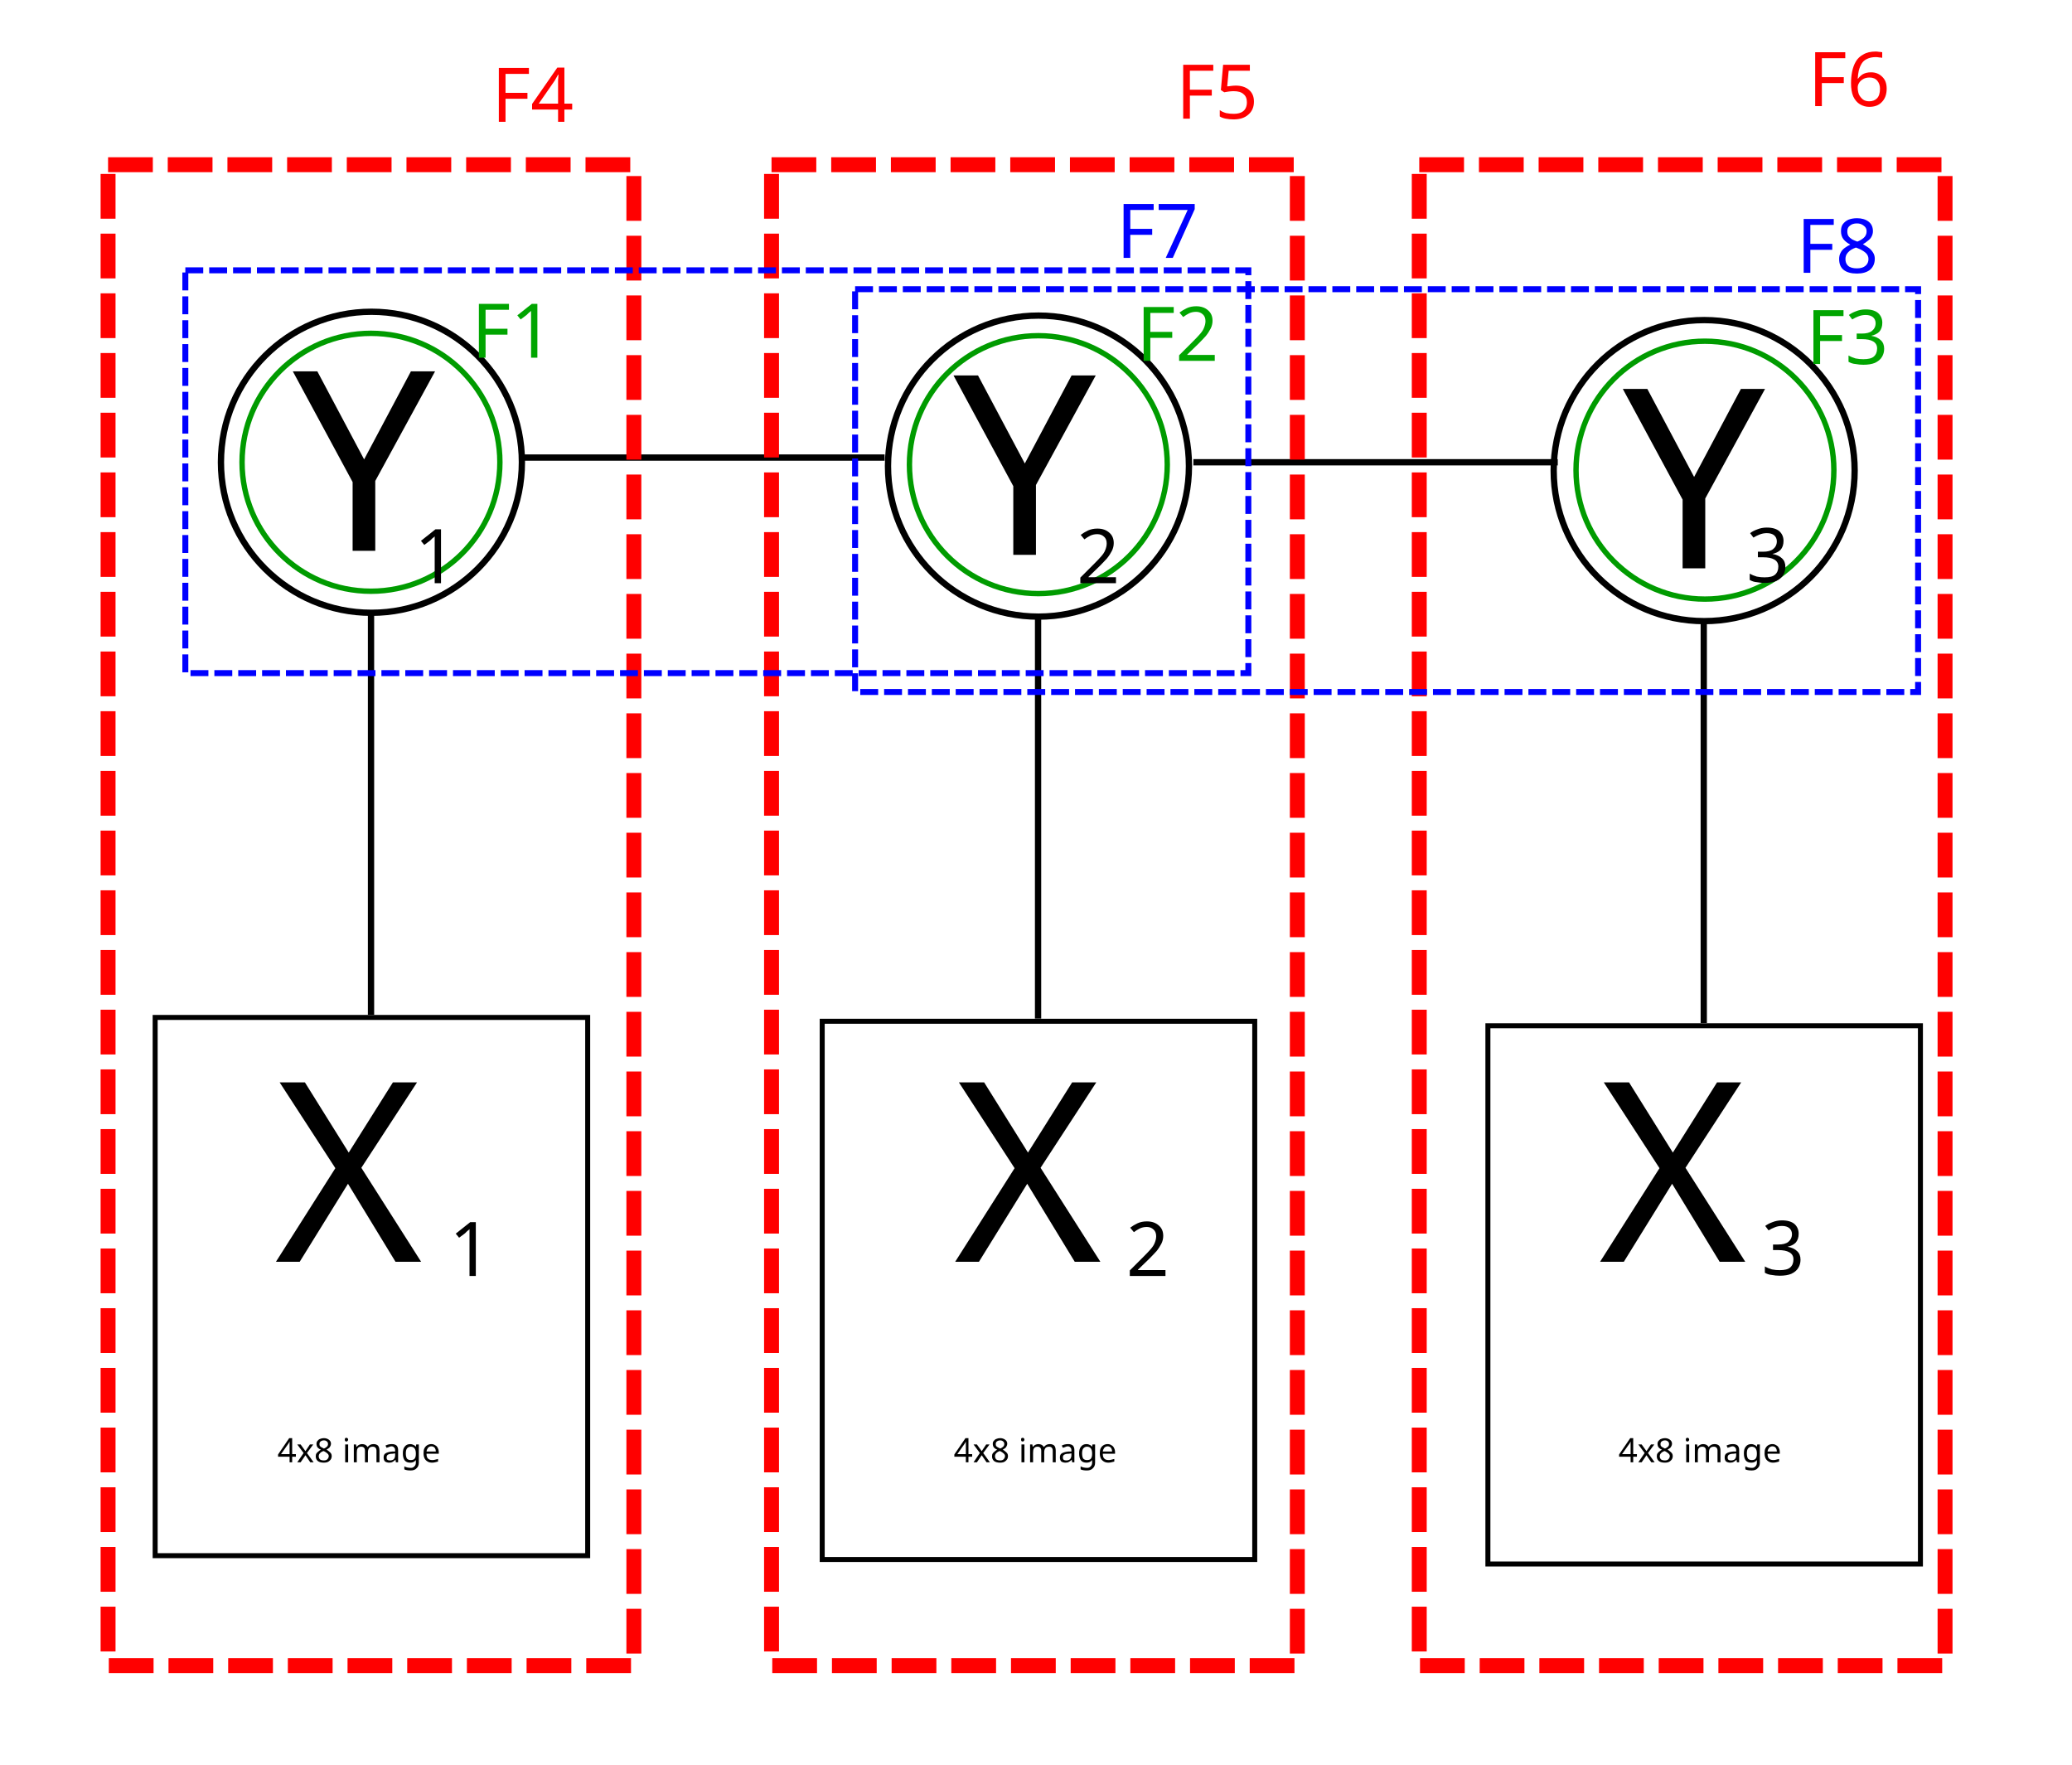
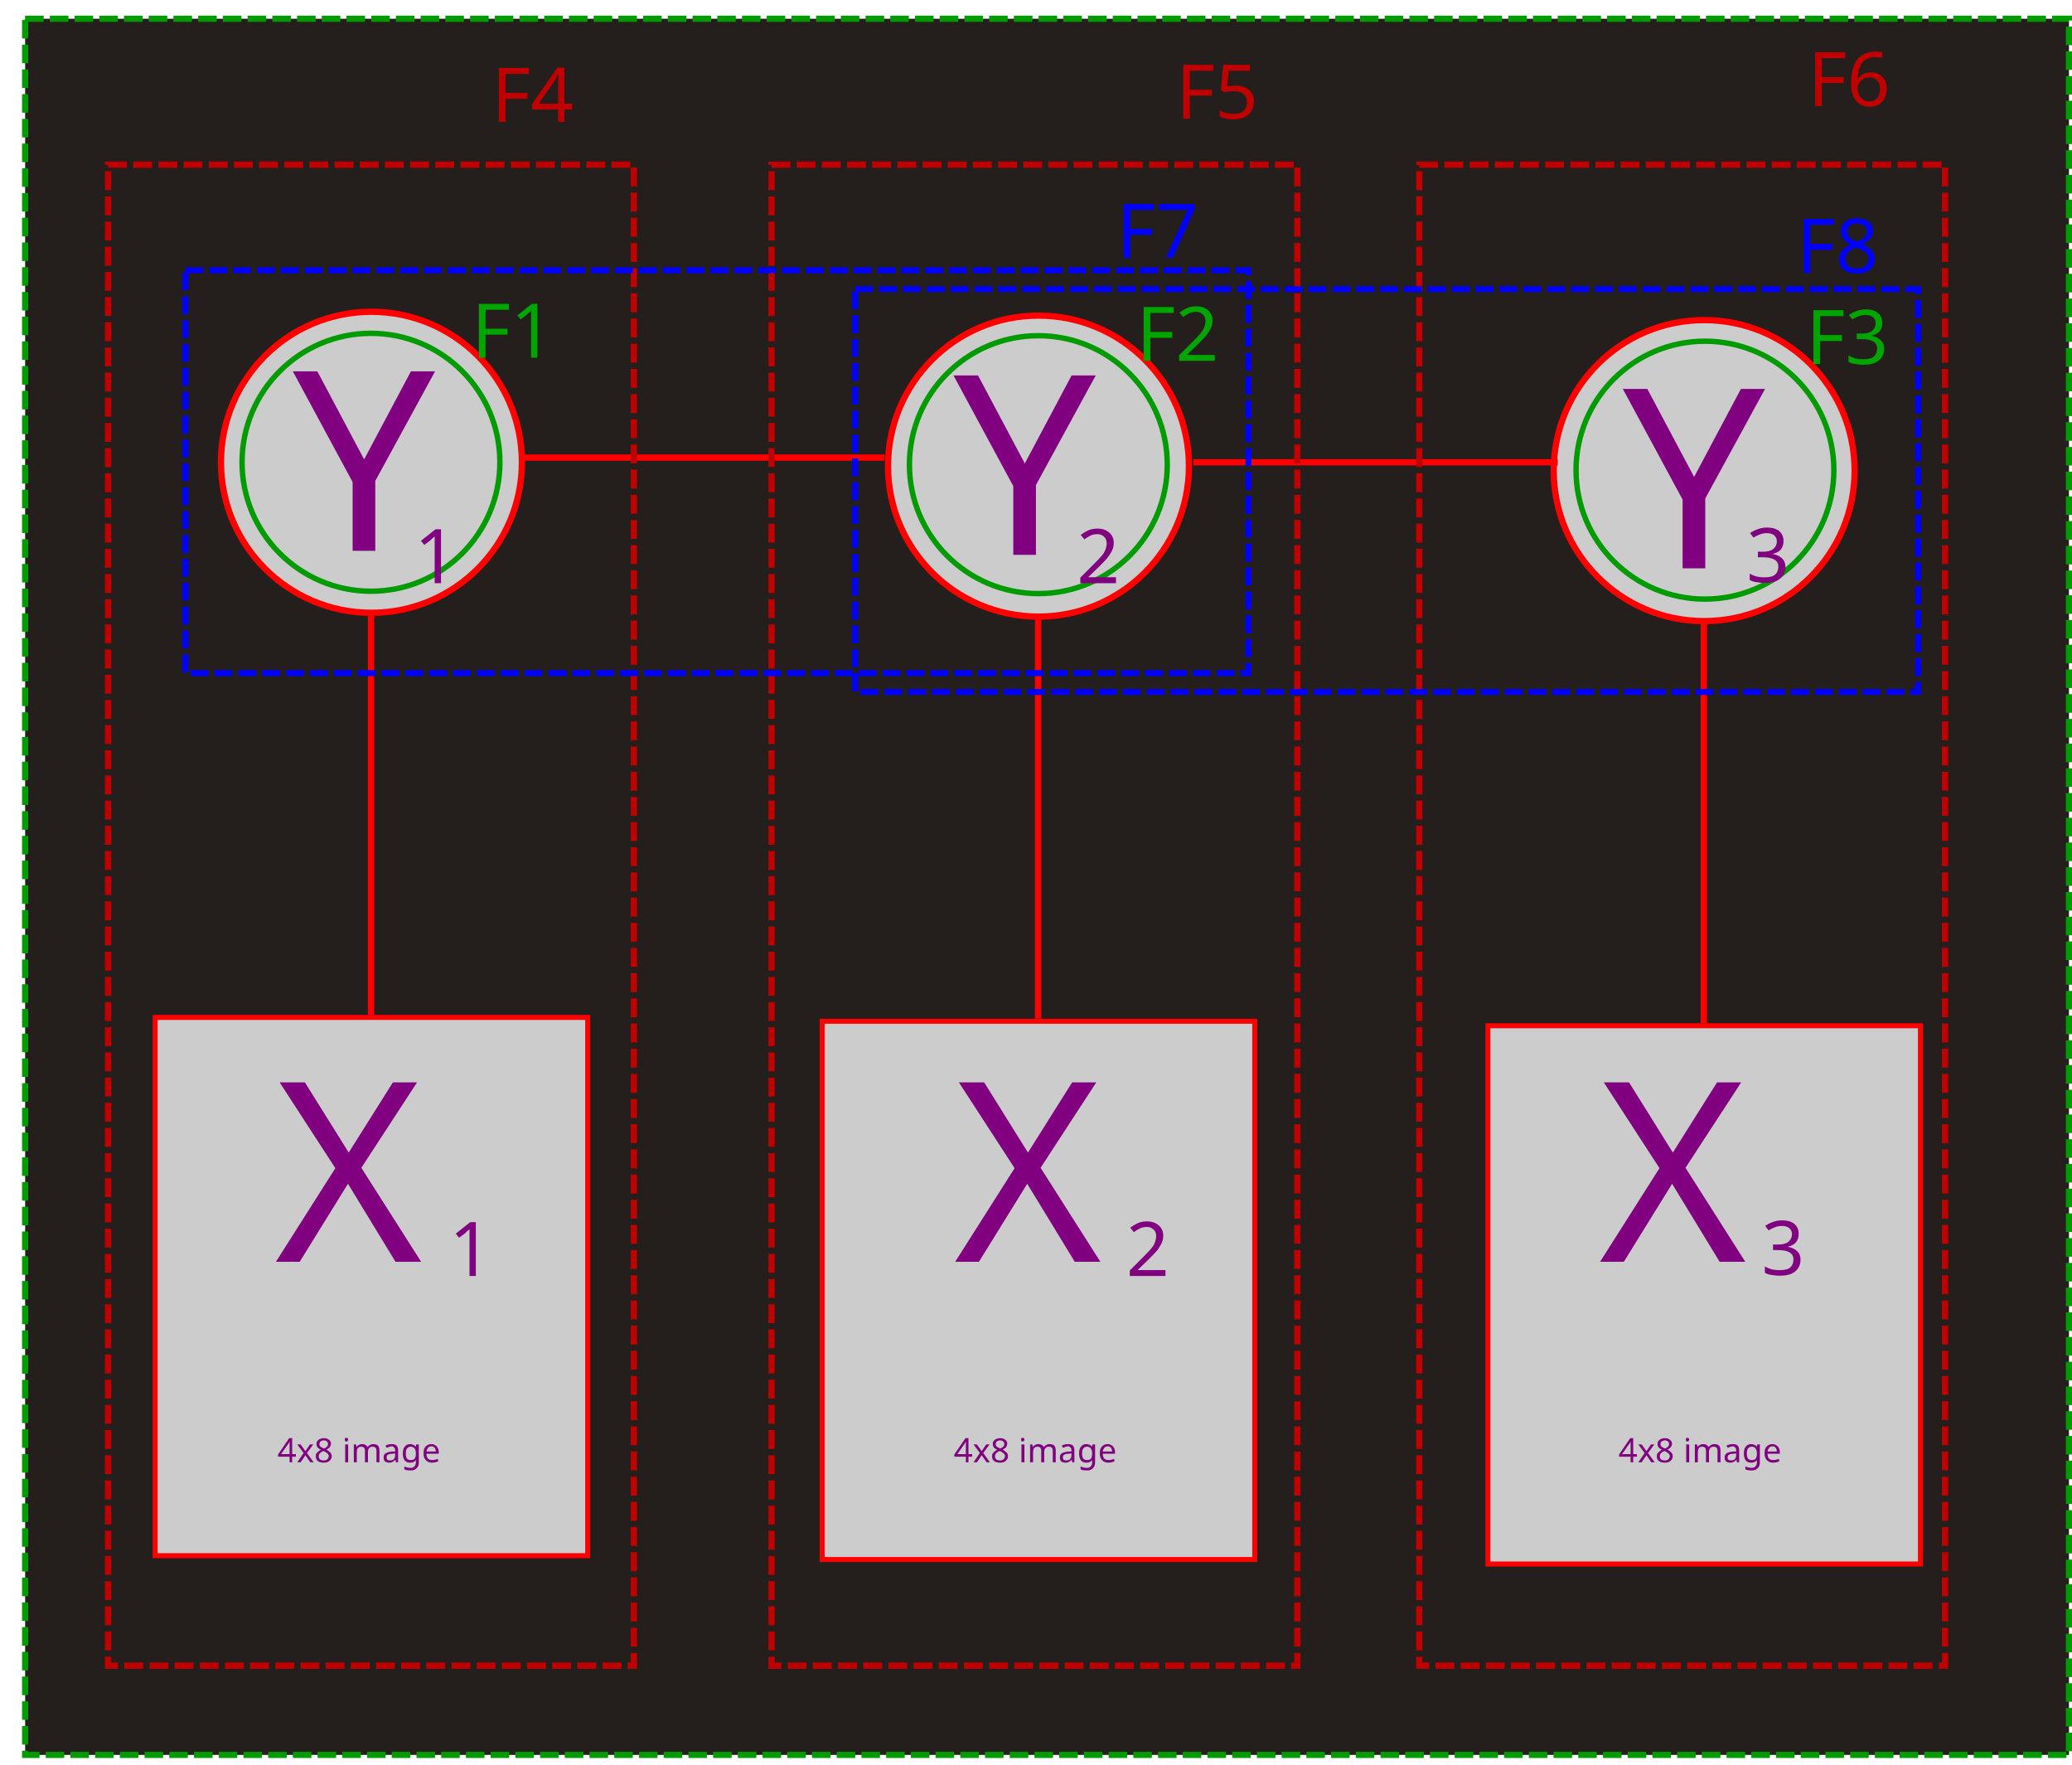
<svg xmlns="http://www.w3.org/2000/svg" width="87.176mm" height="74.211mm" viewBox="0 0 87.176 74.211" version="1.1" id="svg8">
  <defs id="defs2">
    <marker orient="auto" refY="0" refX="0" id="Arrow1Lend" style="overflow:visible">
      <path id="path845" d="M 0,0 5,-5 -12.5,0 5,5 Z" style="fill:#000000;fill-opacity:1;fill-rule:evenodd;stroke:#000000;stroke-width:1pt;stroke-opacity:1" transform="matrix(-0.8,0,0,-0.8,-10,0)" />
    </marker>
  </defs>
-   <g id="layer1" transform="translate(-14.42208,-27.39187)">
-     <circle style="fill:none;fill-opacity:1;fill-rule:nonzero;stroke:#000000;stroke-width:0.265;stroke-miterlimit:4;stroke-dasharray:none;stroke-opacity:1" id="path817" cx="30.049" cy="46.836" r="6.331" />
-     <rect style="fill:none;fill-opacity:1;fill-rule:nonzero;stroke:#000000;stroke-width:0.21;stroke-miterlimit:4;stroke-dasharray:none;stroke-opacity:1" id="rect834" width="18.198" height="22.639" x="20.95" y="70.187" />
-     <path style="fill:none;stroke:#000000;stroke-width:0.264;stroke-linecap:butt;stroke-linejoin:miter;stroke-miterlimit:4;stroke-dasharray:none;stroke-opacity:1" d="M 30.032,53.089 V 70.075" id="path840" />
-     <circle style="fill:none;fill-opacity:1;fill-rule:nonzero;stroke:#000000;stroke-width:0.265;stroke-miterlimit:4;stroke-dasharray:none;stroke-opacity:1" id="path817-2" cx="58.114" cy="46.997" r="6.331" />
-     <rect style="fill:none;fill-opacity:1;fill-rule:nonzero;stroke:#000000;stroke-width:0.21;stroke-miterlimit:4;stroke-dasharray:none;stroke-opacity:1" id="rect834-8" width="18.198" height="22.639" x="49.015" y="70.348" />
-     <path style="fill:none;stroke:#000000;stroke-width:0.264;stroke-linecap:butt;stroke-linejoin:miter;stroke-miterlimit:4;stroke-dasharray:none;stroke-opacity:1" d="M 58.097,53.25 V 70.236" id="path840-9" />
-     <circle style="fill:none;fill-opacity:1;fill-rule:nonzero;stroke:#000000;stroke-width:0.265;stroke-miterlimit:4;stroke-dasharray:none;stroke-opacity:1" id="path817-3" cx="86.122" cy="47.186" r="6.331" />
-     <rect style="fill:none;fill-opacity:1;fill-rule:nonzero;stroke:#000000;stroke-width:0.21;stroke-miterlimit:4;stroke-dasharray:none;stroke-opacity:1" id="rect834-6" width="18.198" height="22.639" x="77.023" y="70.537" />
-     <path style="fill:none;stroke:#000000;stroke-width:0.264;stroke-linecap:butt;stroke-linejoin:miter;stroke-miterlimit:4;stroke-dasharray:none;stroke-opacity:1" d="M 86.105,53.439 V 70.425" id="path840-8" />
-     <path style="fill:none;stroke:#000000;stroke-width:0.265px;stroke-linecap:butt;stroke-linejoin:miter;stroke-opacity:1" d="m 36.309,46.638 c 15.332,0 15.332,0 15.332,0" id="path1168" />
-     <path style="fill:none;stroke:#000000;stroke-width:0.265px;stroke-linecap:butt;stroke-linejoin:miter;stroke-opacity:1" d="m 64.631,46.836 c 15.332,0 15.332,0 15.332,0" id="path1168-0" />
+   <g id="layer5" style="display:inline">
+     <rect style="fill:#241f1c;fill-opacity:1;fill-rule:nonzero;stroke:#009b00;stroke-width:0.26;stroke-miterlimit:4;stroke-dasharray:0.78, 0.26;stroke-dashoffset:0;stroke-opacity:1" id="rect901" width="85.99" height="73.025" x="1.058" y="0.789" />
  </g>
-   <g id="layer4" transform="translate(-14.42208,-27.39187)" />
-   <g id="layer3" transform="translate(-14.42208,-27.39187)">
-     <rect style="fill:none;fill-opacity:1;fill-rule:nonzero;stroke:#ff0000;stroke-width:0.628;stroke-miterlimit:4;stroke-dasharray:1.883, 0.628;stroke-dashoffset:0;stroke-opacity:1" id="rect1477" width="22.122" height="63.132" x="18.969" y="34.32" />
-     <rect style="fill:none;fill-opacity:1;fill-rule:nonzero;stroke:#ff0000;stroke-width:0.628;stroke-miterlimit:4;stroke-dasharray:1.883, 0.628;stroke-dashoffset:0;stroke-opacity:1" id="rect1477-4" width="22.122" height="63.132" x="46.883" y="34.32" />
-     <rect style="fill:none;fill-opacity:1;fill-rule:nonzero;stroke:#ff0000;stroke-width:0.628;stroke-miterlimit:4;stroke-dasharray:1.883, 0.628;stroke-dashoffset:0;stroke-opacity:1" id="rect1477-4-0" width="22.122" height="63.132" x="74.135" y="34.32" />
+   <g id="layer1" transform="translate(-14.42208,-27.39187)" style="display:inline">
+     <circle style="fill:#cccccc;fill-opacity:1;fill-rule:nonzero;stroke:#ff0000;stroke-width:0.265;stroke-miterlimit:4;stroke-dasharray:none;stroke-opacity:1" id="path817" cx="30.049" cy="46.836" r="6.331" />
+     <rect style="fill:#cccccc;fill-opacity:1;fill-rule:nonzero;stroke:#ff0000;stroke-width:0.21;stroke-miterlimit:4;stroke-dasharray:none;stroke-opacity:1" id="rect834" width="18.198" height="22.639" x="20.95" y="70.187" />
+     <path style="fill:#cccccc;stroke:#ff0000;stroke-width:0.264;stroke-linecap:butt;stroke-linejoin:miter;stroke-miterlimit:4;stroke-dasharray:none;stroke-opacity:1" d="M 30.032,53.089 V 70.075" id="path840" />
+     <circle style="fill:#cccccc;fill-opacity:1;fill-rule:nonzero;stroke:#ff0000;stroke-width:0.265;stroke-miterlimit:4;stroke-dasharray:none;stroke-opacity:1" id="path817-2" cx="58.114" cy="46.997" r="6.331" />
+     <rect style="fill:#cccccc;fill-opacity:1;fill-rule:nonzero;stroke:#ff0000;stroke-width:0.21;stroke-miterlimit:4;stroke-dasharray:none;stroke-opacity:1" id="rect834-8" width="18.198" height="22.639" x="49.015" y="70.348" />
+     <path style="fill:#cccccc;stroke:#ff0000;stroke-width:0.264;stroke-linecap:butt;stroke-linejoin:miter;stroke-miterlimit:4;stroke-dasharray:none;stroke-opacity:1" d="M 58.097,53.25 V 70.236" id="path840-9" />
+     <circle style="fill:#cccccc;fill-opacity:1;fill-rule:nonzero;stroke:#ff0000;stroke-width:0.265;stroke-miterlimit:4;stroke-dasharray:none;stroke-opacity:1" id="path817-3" cx="86.122" cy="47.186" r="6.331" />
+     <rect style="fill:#cccccc;fill-opacity:1;fill-rule:nonzero;stroke:#ff0000;stroke-width:0.21;stroke-miterlimit:4;stroke-dasharray:none;stroke-opacity:1" id="rect834-6" width="18.198" height="22.639" x="77.023" y="70.537" />
+     <path style="fill:#cccccc;stroke:#ff0000;stroke-width:0.264;stroke-linecap:butt;stroke-linejoin:miter;stroke-miterlimit:4;stroke-dasharray:none;stroke-opacity:1" d="M 86.105,53.439 V 70.425" id="path840-8" />
+     <path style="fill:#cccccc;stroke:#ff0000;stroke-width:0.265px;stroke-linecap:butt;stroke-linejoin:miter;stroke-opacity:1" d="m 36.309,46.638 c 15.332,0 15.332,0 15.332,0" id="path1168" />
+     <path style="fill:#cccccc;stroke:#ff0000;stroke-width:0.265px;stroke-linecap:butt;stroke-linejoin:miter;stroke-opacity:1" d="m 64.631,46.836 c 15.332,0 15.332,0 15.332,0" id="path1168-0" />
+   </g>
+   <g id="layer4" transform="translate(-14.42208,-27.39187)" style="display:inline" />
+   <g id="layer3" transform="translate(-14.42208,-27.39187)" style="display:inline">
+     <rect style="fill:none;fill-opacity:1;fill-rule:nonzero;stroke:#c00000;stroke-width:0.265;stroke-miterlimit:4;stroke-dasharray:0.794, 0.265;stroke-dashoffset:0;stroke-opacity:1" id="rect1477" width="22.122" height="63.132" x="18.969" y="34.32" />
+     <rect style="fill:none;fill-opacity:1;fill-rule:nonzero;stroke:#c00000;stroke-width:0.265;stroke-miterlimit:4;stroke-dasharray:0.794, 0.265;stroke-dashoffset:0;stroke-opacity:1" id="rect1477-4" width="22.122" height="63.132" x="46.883" y="34.32" />
+     <rect style="fill:none;fill-opacity:1;fill-rule:nonzero;stroke:#c00000;stroke-width:0.265;stroke-miterlimit:4;stroke-dasharray:0.794, 0.265;stroke-dashoffset:0;stroke-opacity:1" id="rect1477-4-0" width="22.122" height="63.132" x="74.135" y="34.32" />
    <rect style="fill:none;fill-opacity:1;fill-rule:nonzero;stroke:#0000ff;stroke-width:0.251;stroke-miterlimit:4;stroke-dasharray:0.753, 0.251;stroke-dashoffset:0;stroke-opacity:1" id="rect1509" width="44.724" height="16.942" x="22.22" y="38.762" />
    <rect style="fill:none;fill-opacity:1;fill-rule:nonzero;stroke:#0000ff;stroke-width:0.251;stroke-miterlimit:4;stroke-dasharray:0.753, 0.251;stroke-dashoffset:0;stroke-opacity:1" id="rect1509-6" width="44.724" height="16.942" x="50.399" y="39.556" />
    <text xml:space="preserve" style="font-style:normal;font-variant:normal;font-weight:normal;font-stretch:normal;font-size:3.175px;line-height:1.25;font-family:sans-serif;-inkscape-font-specification:'sans-serif, Normal';font-variant-ligatures:normal;font-variant-caps:normal;font-variant-numeric:normal;font-feature-settings:normal;text-align:start;letter-spacing:0px;word-spacing:0px;writing-mode:lr-tb;text-anchor:start;fill:#0000ff;fill-opacity:1;stroke:none;stroke-width:0.265" x="61.383" y="38.237" id="text1528">
      <tspan id="tspan1526" x="61.383" y="38.237" style="font-style:normal;font-variant:normal;font-weight:normal;font-stretch:normal;font-size:3.175px;font-family:sans-serif;-inkscape-font-specification:'sans-serif, Normal';font-variant-ligatures:normal;font-variant-caps:normal;font-variant-numeric:normal;font-feature-settings:normal;text-align:start;writing-mode:lr-tb;text-anchor:start;fill:#0000ff;fill-opacity:1;stroke-width:0.265">F7</tspan>
    </text>
    <text xml:space="preserve" style="font-style:normal;font-variant:normal;font-weight:normal;font-stretch:normal;font-size:3.175px;line-height:1.25;font-family:sans-serif;-inkscape-font-specification:'sans-serif, Normal';font-variant-ligatures:normal;font-variant-caps:normal;font-variant-numeric:normal;font-feature-settings:normal;text-align:start;letter-spacing:0px;word-spacing:0px;writing-mode:lr-tb;text-anchor:start;fill:#0000ff;fill-opacity:1;stroke:none;stroke-width:0.265" x="89.998" y="38.866" id="text1528-4">
      <tspan id="tspan1526-7" x="89.998" y="38.866" style="font-style:normal;font-variant:normal;font-weight:normal;font-stretch:normal;font-size:3.175px;font-family:sans-serif;-inkscape-font-specification:'sans-serif, Normal';font-variant-ligatures:normal;font-variant-caps:normal;font-variant-numeric:normal;font-feature-settings:normal;text-align:start;writing-mode:lr-tb;text-anchor:start;fill:#0000ff;fill-opacity:1;stroke-width:0.265">F8</tspan>
    </text>
-     <text xml:space="preserve" style="font-style:normal;font-variant:normal;font-weight:normal;font-stretch:normal;font-size:3.175px;line-height:1.25;font-family:sans-serif;-inkscape-font-specification:'sans-serif, Normal';font-variant-ligatures:normal;font-variant-caps:normal;font-variant-numeric:normal;font-feature-settings:normal;text-align:start;letter-spacing:0px;word-spacing:0px;writing-mode:lr-tb;text-anchor:start;fill:#ff0000;fill-opacity:1;stroke:none;stroke-width:0.265" x="35.097" y="32.516" id="text1528-48">
-       <tspan id="tspan1526-5" x="35.097" y="32.516" style="font-style:normal;font-variant:normal;font-weight:normal;font-stretch:normal;font-size:3.175px;font-family:sans-serif;-inkscape-font-specification:'sans-serif, Normal';font-variant-ligatures:normal;font-variant-caps:normal;font-variant-numeric:normal;font-feature-settings:normal;text-align:start;writing-mode:lr-tb;text-anchor:start;fill:#ff0000;fill-opacity:1;stroke-width:0.265">F4</tspan>
-       <tspan x="35.097" y="36.484" style="font-style:normal;font-variant:normal;font-weight:normal;font-stretch:normal;font-size:3.175px;font-family:sans-serif;-inkscape-font-specification:'sans-serif, Normal';font-variant-ligatures:normal;font-variant-caps:normal;font-variant-numeric:normal;font-feature-settings:normal;text-align:start;writing-mode:lr-tb;text-anchor:start;fill:#ff0000;fill-opacity:1;stroke-width:0.265" id="tspan1566" />
+     <text xml:space="preserve" style="font-style:normal;font-variant:normal;font-weight:normal;font-stretch:normal;font-size:3.175px;line-height:1.25;font-family:sans-serif;-inkscape-font-specification:'sans-serif, Normal';font-variant-ligatures:normal;font-variant-caps:normal;font-variant-numeric:normal;font-feature-settings:normal;text-align:start;letter-spacing:0px;word-spacing:0px;writing-mode:lr-tb;text-anchor:start;fill:#c00000;fill-opacity:1;stroke:none;stroke-width:0.628;stroke-miterlimit:4;stroke-dasharray:1.884, 0.628;stroke-dashoffset:0" x="35.097" y="32.516" id="text1528-48">
+       <tspan id="tspan1526-5" x="35.097" y="32.516" style="font-style:normal;font-variant:normal;font-weight:normal;font-stretch:normal;font-size:3.175px;font-family:sans-serif;-inkscape-font-specification:'sans-serif, Normal';font-variant-ligatures:normal;font-variant-caps:normal;font-variant-numeric:normal;font-feature-settings:normal;text-align:start;writing-mode:lr-tb;text-anchor:start;fill:#c00000;fill-opacity:1;stroke-width:0.628;stroke-miterlimit:4;stroke-dasharray:1.884, 0.628;stroke-dashoffset:0">F4</tspan>
+       <tspan x="35.097" y="36.484" style="font-style:normal;font-variant:normal;font-weight:normal;font-stretch:normal;font-size:3.175px;font-family:sans-serif;-inkscape-font-specification:'sans-serif, Normal';font-variant-ligatures:normal;font-variant-caps:normal;font-variant-numeric:normal;font-feature-settings:normal;text-align:start;writing-mode:lr-tb;text-anchor:start;fill:#c00000;fill-opacity:1;stroke-width:0.628;stroke-miterlimit:4;stroke-dasharray:1.884, 0.628;stroke-dashoffset:0" id="tspan1566" />
    </text>
-     <text xml:space="preserve" style="font-style:normal;font-variant:normal;font-weight:normal;font-stretch:normal;font-size:3.175px;line-height:1.25;font-family:sans-serif;-inkscape-font-specification:'sans-serif, Normal';font-variant-ligatures:normal;font-variant-caps:normal;font-variant-numeric:normal;font-feature-settings:normal;text-align:start;letter-spacing:0px;word-spacing:0px;writing-mode:lr-tb;text-anchor:start;fill:#ff0000;fill-opacity:1;stroke:none;stroke-width:0.265" x="63.89" y="32.383" id="text1528-48-8">
-       <tspan id="tspan1526-5-2" x="63.89" y="32.383" style="font-style:normal;font-variant:normal;font-weight:normal;font-stretch:normal;font-size:3.175px;font-family:sans-serif;-inkscape-font-specification:'sans-serif, Normal';font-variant-ligatures:normal;font-variant-caps:normal;font-variant-numeric:normal;font-feature-settings:normal;text-align:start;writing-mode:lr-tb;text-anchor:start;fill:#ff0000;fill-opacity:1;stroke-width:0.265">F5</tspan>
-       <tspan x="63.89" y="36.352" style="font-style:normal;font-variant:normal;font-weight:normal;font-stretch:normal;font-size:3.175px;font-family:sans-serif;-inkscape-font-specification:'sans-serif, Normal';font-variant-ligatures:normal;font-variant-caps:normal;font-variant-numeric:normal;font-feature-settings:normal;text-align:start;writing-mode:lr-tb;text-anchor:start;fill:#ff0000;fill-opacity:1;stroke-width:0.265" id="tspan1566-6" />
+     <text xml:space="preserve" style="font-style:normal;font-variant:normal;font-weight:normal;font-stretch:normal;font-size:3.175px;line-height:1.25;font-family:sans-serif;-inkscape-font-specification:'sans-serif, Normal';font-variant-ligatures:normal;font-variant-caps:normal;font-variant-numeric:normal;font-feature-settings:normal;text-align:start;letter-spacing:0px;word-spacing:0px;writing-mode:lr-tb;text-anchor:start;fill:#c00000;fill-opacity:1;stroke:none;stroke-width:0.628;stroke-miterlimit:4;stroke-dasharray:1.884, 0.628;stroke-dashoffset:0" x="63.89" y="32.383" id="text1528-48-8">
+       <tspan id="tspan1526-5-2" x="63.89" y="32.383" style="font-style:normal;font-variant:normal;font-weight:normal;font-stretch:normal;font-size:3.175px;font-family:sans-serif;-inkscape-font-specification:'sans-serif, Normal';font-variant-ligatures:normal;font-variant-caps:normal;font-variant-numeric:normal;font-feature-settings:normal;text-align:start;writing-mode:lr-tb;text-anchor:start;fill:#c00000;fill-opacity:1;stroke-width:0.628;stroke-miterlimit:4;stroke-dasharray:1.884, 0.628;stroke-dashoffset:0">F5</tspan>
+       <tspan x="63.89" y="36.352" style="font-style:normal;font-variant:normal;font-weight:normal;font-stretch:normal;font-size:3.175px;font-family:sans-serif;-inkscape-font-specification:'sans-serif, Normal';font-variant-ligatures:normal;font-variant-caps:normal;font-variant-numeric:normal;font-feature-settings:normal;text-align:start;writing-mode:lr-tb;text-anchor:start;fill:#c00000;fill-opacity:1;stroke-width:0.628;stroke-miterlimit:4;stroke-dasharray:1.884, 0.628;stroke-dashoffset:0" id="tspan1566-6" />
    </text>
-     <text xml:space="preserve" style="font-style:normal;font-variant:normal;font-weight:normal;font-stretch:normal;font-size:3.175px;line-height:1.25;font-family:sans-serif;-inkscape-font-specification:'sans-serif, Normal';font-variant-ligatures:normal;font-variant-caps:normal;font-variant-numeric:normal;font-feature-settings:normal;text-align:start;letter-spacing:0px;word-spacing:0px;writing-mode:lr-tb;text-anchor:start;fill:#ff0000;fill-opacity:1;stroke:none;stroke-width:0.265" x="90.481" y="31.854" id="text1528-48-0">
-       <tspan id="tspan1526-5-6" x="90.481" y="31.854" style="font-style:normal;font-variant:normal;font-weight:normal;font-stretch:normal;font-size:3.175px;font-family:sans-serif;-inkscape-font-specification:'sans-serif, Normal';font-variant-ligatures:normal;font-variant-caps:normal;font-variant-numeric:normal;font-feature-settings:normal;text-align:start;writing-mode:lr-tb;text-anchor:start;fill:#ff0000;fill-opacity:1;stroke-width:0.265">F6</tspan>
-       <tspan x="90.481" y="35.823" style="font-style:normal;font-variant:normal;font-weight:normal;font-stretch:normal;font-size:3.175px;font-family:sans-serif;-inkscape-font-specification:'sans-serif, Normal';font-variant-ligatures:normal;font-variant-caps:normal;font-variant-numeric:normal;font-feature-settings:normal;text-align:start;writing-mode:lr-tb;text-anchor:start;fill:#ff0000;fill-opacity:1;stroke-width:0.265" id="tspan1566-64" />
+     <text xml:space="preserve" style="font-style:normal;font-variant:normal;font-weight:normal;font-stretch:normal;font-size:3.175px;line-height:1.25;font-family:sans-serif;-inkscape-font-specification:'sans-serif, Normal';font-variant-ligatures:normal;font-variant-caps:normal;font-variant-numeric:normal;font-feature-settings:normal;text-align:start;letter-spacing:0px;word-spacing:0px;writing-mode:lr-tb;text-anchor:start;fill:#c00000;fill-opacity:1;stroke:none;stroke-width:0.628;stroke-miterlimit:4;stroke-dasharray:1.884, 0.628;stroke-dashoffset:0" x="90.481" y="31.854" id="text1528-48-0">
+       <tspan id="tspan1526-5-6" x="90.481" y="31.854" style="font-style:normal;font-variant:normal;font-weight:normal;font-stretch:normal;font-size:3.175px;font-family:sans-serif;-inkscape-font-specification:'sans-serif, Normal';font-variant-ligatures:normal;font-variant-caps:normal;font-variant-numeric:normal;font-feature-settings:normal;text-align:start;writing-mode:lr-tb;text-anchor:start;fill:#c00000;fill-opacity:1;stroke-width:0.628;stroke-miterlimit:4;stroke-dasharray:1.884, 0.628;stroke-dashoffset:0">F6</tspan>
+       <tspan x="90.481" y="35.823" style="font-style:normal;font-variant:normal;font-weight:normal;font-stretch:normal;font-size:3.175px;font-family:sans-serif;-inkscape-font-specification:'sans-serif, Normal';font-variant-ligatures:normal;font-variant-caps:normal;font-variant-numeric:normal;font-feature-settings:normal;text-align:start;writing-mode:lr-tb;text-anchor:start;fill:#c00000;fill-opacity:1;stroke-width:0.628;stroke-miterlimit:4;stroke-dasharray:1.884, 0.628;stroke-dashoffset:0" id="tspan1566-64" />
    </text>
    <text xml:space="preserve" style="font-style:normal;font-variant:normal;font-weight:normal;font-stretch:normal;font-size:3.175px;line-height:1.25;font-family:sans-serif;-inkscape-font-specification:'sans-serif, Normal';font-variant-ligatures:normal;font-variant-caps:normal;font-variant-numeric:normal;font-feature-settings:normal;text-align:start;letter-spacing:0px;word-spacing:0px;writing-mode:lr-tb;text-anchor:start;fill:#00a500;fill-opacity:1;stroke:none;stroke-width:0.265" x="34.257" y="42.438" id="text1528-48-6">
      <tspan id="tspan1526-5-28" x="34.257" y="42.438" style="font-style:normal;font-variant:normal;font-weight:normal;font-stretch:normal;font-size:3.175px;font-family:sans-serif;-inkscape-font-specification:'sans-serif, Normal';font-variant-ligatures:normal;font-variant-caps:normal;font-variant-numeric:normal;font-feature-settings:normal;text-align:start;writing-mode:lr-tb;text-anchor:start;fill:#00a500;fill-opacity:1;stroke-width:0.265">F1</tspan>
      <tspan x="34.257" y="46.406" style="font-style:normal;font-variant:normal;font-weight:normal;font-stretch:normal;font-size:3.175px;font-family:sans-serif;-inkscape-font-specification:'sans-serif, Normal';font-variant-ligatures:normal;font-variant-caps:normal;font-variant-numeric:normal;font-feature-settings:normal;text-align:start;writing-mode:lr-tb;text-anchor:start;fill:#00a500;fill-opacity:1;stroke-width:0.265" id="tspan1566-9" />
    </text>
    <text xml:space="preserve" style="font-style:normal;font-variant:normal;font-weight:normal;font-stretch:normal;font-size:3.175px;line-height:1.25;font-family:sans-serif;-inkscape-font-specification:'sans-serif, Normal';font-variant-ligatures:normal;font-variant-caps:normal;font-variant-numeric:normal;font-feature-settings:normal;text-align:start;letter-spacing:0px;word-spacing:0px;writing-mode:lr-tb;text-anchor:start;fill:#00a500;fill-opacity:1;stroke:none;stroke-width:0.265" x="62.227" y="42.57" id="text1528-48-6-6">
      <tspan id="tspan1526-5-28-0" x="62.227" y="42.57" style="font-style:normal;font-variant:normal;font-weight:normal;font-stretch:normal;font-size:3.175px;font-family:sans-serif;-inkscape-font-specification:'sans-serif, Normal';font-variant-ligatures:normal;font-variant-caps:normal;font-variant-numeric:normal;font-feature-settings:normal;text-align:start;writing-mode:lr-tb;text-anchor:start;fill:#00a500;fill-opacity:1;stroke-width:0.265">F2</tspan>
      <tspan x="62.227" y="46.539" style="font-style:normal;font-variant:normal;font-weight:normal;font-stretch:normal;font-size:3.175px;font-family:sans-serif;-inkscape-font-specification:'sans-serif, Normal';font-variant-ligatures:normal;font-variant-caps:normal;font-variant-numeric:normal;font-feature-settings:normal;text-align:start;writing-mode:lr-tb;text-anchor:start;fill:#00a500;fill-opacity:1;stroke-width:0.265" id="tspan1566-9-7" />
    </text>
    <text xml:space="preserve" style="font-style:normal;font-variant:normal;font-weight:normal;font-stretch:normal;font-size:3.175px;line-height:1.25;font-family:sans-serif;-inkscape-font-specification:'sans-serif, Normal';font-variant-ligatures:normal;font-variant-caps:normal;font-variant-numeric:normal;font-feature-settings:normal;text-align:start;letter-spacing:0px;word-spacing:0px;writing-mode:lr-tb;text-anchor:start;fill:#00a500;fill-opacity:1;stroke:none;stroke-width:0.265" x="90.406" y="42.702" id="text1528-48-6-0">
      <tspan x="90.406" y="42.702" style="font-style:normal;font-variant:normal;font-weight:normal;font-stretch:normal;font-size:3.175px;font-family:sans-serif;-inkscape-font-specification:'sans-serif, Normal';font-variant-ligatures:normal;font-variant-caps:normal;font-variant-numeric:normal;font-feature-settings:normal;text-align:start;writing-mode:lr-tb;text-anchor:start;fill:#00a500;fill-opacity:1;stroke-width:0.265" id="tspan1670">F3</tspan>
      <tspan x="90.406" y="46.671" style="font-style:normal;font-variant:normal;font-weight:normal;font-stretch:normal;font-size:3.175px;font-family:sans-serif;-inkscape-font-specification:'sans-serif, Normal';font-variant-ligatures:normal;font-variant-caps:normal;font-variant-numeric:normal;font-feature-settings:normal;text-align:start;writing-mode:lr-tb;text-anchor:start;fill:#00a500;fill-opacity:1;stroke-width:0.265" id="tspan1566-9-0" />
    </text>
    <circle style="fill:none;fill-opacity:1;fill-rule:nonzero;stroke:#009b00;stroke-width:0.227;stroke-miterlimit:4;stroke-dasharray:none;stroke-opacity:1" id="path817-1" cx="30.03" cy="46.836" r="5.424" />
    <circle style="fill:none;fill-opacity:1;fill-rule:nonzero;stroke:#009b00;stroke-width:0.227;stroke-miterlimit:4;stroke-dasharray:none;stroke-opacity:1" id="path817-1-3" cx="58.109" cy="46.936" r="5.424" />
    <circle style="fill:none;fill-opacity:1;fill-rule:nonzero;stroke:#009b00;stroke-width:0.227;stroke-miterlimit:4;stroke-dasharray:none;stroke-opacity:1" id="path817-1-3-7" cx="86.155" cy="47.167" r="5.424" />
  </g>
  <g id="layer2" style="display:inline" transform="translate(-14.42208,-27.39187)">
-     <text xml:space="preserve" style="font-style:normal;font-weight:normal;font-size:10.583px;line-height:1.25;font-family:sans-serif;letter-spacing:0px;word-spacing:0px;fill:#000000;fill-opacity:1;stroke:none;stroke-width:0.265" x="26.742" y="50.56" id="text1188">
-       <tspan id="tspan1186" x="26.742" y="50.56" style="stroke-width:0.265">Y</tspan>
+     <text xml:space="preserve" style="font-style:normal;font-weight:normal;font-size:10.583px;line-height:1.25;font-family:sans-serif;letter-spacing:0px;word-spacing:0px;fill:#800080;fill-opacity:1;stroke:none;stroke-width:0.265" x="26.742" y="50.56" id="text1188">
+       <tspan id="tspan1186" x="26.742" y="50.56" style="fill:#800080;stroke-width:0.265">Y</tspan>
    </text>
-     <text xml:space="preserve" style="font-style:normal;font-weight:normal;font-size:10.583px;line-height:1.25;font-family:sans-serif;letter-spacing:0px;word-spacing:0px;display:inline;fill:#000000;fill-opacity:1;stroke:none;stroke-width:0.265" x="54.541" y="50.732" id="text1188-5">
-       <tspan id="tspan1186-7" x="54.541" y="50.732" style="stroke-width:0.265">Y</tspan>
+     <text xml:space="preserve" style="font-style:normal;font-weight:normal;font-size:10.583px;line-height:1.25;font-family:sans-serif;letter-spacing:0px;word-spacing:0px;display:inline;fill:#800080;fill-opacity:1;stroke:none;stroke-width:0.265" x="54.541" y="50.732" id="text1188-5">
+       <tspan id="tspan1186-7" x="54.541" y="50.732" style="fill:#800080;stroke-width:0.265">Y</tspan>
    </text>
-     <text xml:space="preserve" style="font-style:normal;font-weight:normal;font-size:10.583px;line-height:1.25;font-family:sans-serif;letter-spacing:0px;word-spacing:0px;display:inline;fill:#000000;fill-opacity:1;stroke:none;stroke-width:0.265" x="82.701" y="51.299" id="text1188-4">
-       <tspan id="tspan1186-9" x="82.701" y="51.299" style="stroke-width:0.265">Y</tspan>
+     <text xml:space="preserve" style="font-style:normal;font-weight:normal;font-size:10.583px;line-height:1.25;font-family:sans-serif;letter-spacing:0px;word-spacing:0px;display:inline;fill:#800080;fill-opacity:1;stroke:none;stroke-width:0.265" x="82.701" y="51.299" id="text1188-4">
+       <tspan id="tspan1186-9" x="82.701" y="51.299" style="fill:#800080;stroke-width:0.265">Y</tspan>
    </text>
-     <text xml:space="preserve" style="font-style:normal;font-weight:normal;font-size:10.583px;line-height:1.25;font-family:sans-serif;letter-spacing:0px;word-spacing:0px;fill:#000000;fill-opacity:1;stroke:none;stroke-width:0.265" x="31.852" y="51.921" id="text1218">
-       <tspan id="tspan1216" x="31.852" y="51.921" style="font-style:normal;font-variant:normal;font-weight:normal;font-stretch:normal;font-size:3.175px;font-family:sans-serif;-inkscape-font-specification:'sans-serif, Normal';font-variant-ligatures:normal;font-variant-caps:normal;font-variant-numeric:normal;font-feature-settings:normal;text-align:start;writing-mode:lr-tb;text-anchor:start;stroke-width:0.265">1</tspan>
+     <text xml:space="preserve" style="font-style:normal;font-weight:normal;font-size:10.583px;line-height:1.25;font-family:sans-serif;letter-spacing:0px;word-spacing:0px;fill:#800080;fill-opacity:1;stroke:none;stroke-width:0.265" x="31.852" y="51.921" id="text1218">
+       <tspan id="tspan1216" x="31.852" y="51.921" style="font-style:normal;font-variant:normal;font-weight:normal;font-stretch:normal;font-size:3.175px;font-family:sans-serif;-inkscape-font-specification:'sans-serif, Normal';font-variant-ligatures:normal;font-variant-caps:normal;font-variant-numeric:normal;font-feature-settings:normal;text-align:start;writing-mode:lr-tb;text-anchor:start;fill:#800080;stroke-width:0.265">1</tspan>
    </text>
-     <text xml:space="preserve" style="font-style:normal;font-weight:normal;font-size:10.583px;line-height:1.25;font-family:sans-serif;letter-spacing:0px;word-spacing:0px;display:inline;fill:#000000;fill-opacity:1;stroke:none;stroke-width:0.265" x="59.719" y="51.921" id="text1218-9">
-       <tspan id="tspan1216-4" x="59.719" y="51.921" style="font-style:normal;font-variant:normal;font-weight:normal;font-stretch:normal;font-size:3.175px;font-family:sans-serif;-inkscape-font-specification:'sans-serif, Normal';font-variant-ligatures:normal;font-variant-caps:normal;font-variant-numeric:normal;font-feature-settings:normal;text-align:start;writing-mode:lr-tb;text-anchor:start;stroke-width:0.265">2</tspan>
+     <text xml:space="preserve" style="font-style:normal;font-weight:normal;font-size:10.583px;line-height:1.25;font-family:sans-serif;letter-spacing:0px;word-spacing:0px;display:inline;fill:#800080;fill-opacity:1;stroke:none;stroke-width:0.265" x="59.719" y="51.921" id="text1218-9">
+       <tspan id="tspan1216-4" x="59.719" y="51.921" style="font-style:normal;font-variant:normal;font-weight:normal;font-stretch:normal;font-size:3.175px;font-family:sans-serif;-inkscape-font-specification:'sans-serif, Normal';font-variant-ligatures:normal;font-variant-caps:normal;font-variant-numeric:normal;font-feature-settings:normal;text-align:start;writing-mode:lr-tb;text-anchor:start;fill:#800080;stroke-width:0.265">2</tspan>
    </text>
-     <text xml:space="preserve" style="font-style:normal;font-weight:normal;font-size:10.583px;line-height:1.25;font-family:sans-serif;letter-spacing:0px;word-spacing:0px;display:inline;fill:#000000;fill-opacity:1;stroke:none;stroke-width:0.265" x="87.9" y="51.876" id="text1218-9-3">
-       <tspan id="tspan1216-4-5" x="87.9" y="51.876" style="font-style:normal;font-variant:normal;font-weight:normal;font-stretch:normal;font-size:3.175px;font-family:sans-serif;-inkscape-font-specification:'sans-serif, Normal';font-variant-ligatures:normal;font-variant-caps:normal;font-variant-numeric:normal;font-feature-settings:normal;text-align:start;writing-mode:lr-tb;text-anchor:start;stroke-width:0.265">3</tspan>
+     <text xml:space="preserve" style="font-style:normal;font-weight:normal;font-size:10.583px;line-height:1.25;font-family:sans-serif;letter-spacing:0px;word-spacing:0px;display:inline;fill:#800080;fill-opacity:1;stroke:none;stroke-width:0.265" x="87.9" y="51.876" id="text1218-9-3">
+       <tspan id="tspan1216-4-5" x="87.9" y="51.876" style="font-style:normal;font-variant:normal;font-weight:normal;font-stretch:normal;font-size:3.175px;font-family:sans-serif;-inkscape-font-specification:'sans-serif, Normal';font-variant-ligatures:normal;font-variant-caps:normal;font-variant-numeric:normal;font-feature-settings:normal;text-align:start;writing-mode:lr-tb;text-anchor:start;fill:#800080;stroke-width:0.265">3</tspan>
    </text>
-     <text xml:space="preserve" style="font-style:normal;font-weight:normal;font-size:10.583px;line-height:1.25;font-family:sans-serif;letter-spacing:0px;word-spacing:0px;display:inline;fill:#000000;fill-opacity:1;stroke:none;stroke-width:0.265" x="33.317" y="81.062" id="text1218-99">
-       <tspan id="tspan1216-7" x="33.317" y="81.062" style="font-style:normal;font-variant:normal;font-weight:normal;font-stretch:normal;font-size:3.175px;font-family:sans-serif;-inkscape-font-specification:'sans-serif, Normal';font-variant-ligatures:normal;font-variant-caps:normal;font-variant-numeric:normal;font-feature-settings:normal;text-align:start;writing-mode:lr-tb;text-anchor:start;stroke-width:0.265">1</tspan>
+     <text xml:space="preserve" style="font-style:normal;font-weight:normal;font-size:10.583px;line-height:1.25;font-family:sans-serif;letter-spacing:0px;word-spacing:0px;display:inline;fill:#800080;fill-opacity:1;stroke:none;stroke-width:0.265" x="33.317" y="81.062" id="text1218-99">
+       <tspan id="tspan1216-7" x="33.317" y="81.062" style="font-style:normal;font-variant:normal;font-weight:normal;font-stretch:normal;font-size:3.175px;font-family:sans-serif;-inkscape-font-specification:'sans-serif, Normal';font-variant-ligatures:normal;font-variant-caps:normal;font-variant-numeric:normal;font-feature-settings:normal;text-align:start;writing-mode:lr-tb;text-anchor:start;fill:#800080;stroke-width:0.265">1</tspan>
    </text>
-     <text xml:space="preserve" style="font-style:normal;font-weight:normal;font-size:10.583px;line-height:1.25;font-family:sans-serif;letter-spacing:0px;word-spacing:0px;display:inline;fill:#000000;fill-opacity:1;stroke:none;stroke-width:0.265" x="61.801" y="81.062" id="text1218-9-0">
-       <tspan id="tspan1216-4-1" x="61.801" y="81.062" style="font-style:normal;font-variant:normal;font-weight:normal;font-stretch:normal;font-size:3.175px;font-family:sans-serif;-inkscape-font-specification:'sans-serif, Normal';font-variant-ligatures:normal;font-variant-caps:normal;font-variant-numeric:normal;font-feature-settings:normal;text-align:start;writing-mode:lr-tb;text-anchor:start;stroke-width:0.265">2</tspan>
+     <text xml:space="preserve" style="font-style:normal;font-weight:normal;font-size:10.583px;line-height:1.25;font-family:sans-serif;letter-spacing:0px;word-spacing:0px;display:inline;fill:#800080;fill-opacity:1;stroke:none;stroke-width:0.265" x="61.801" y="81.062" id="text1218-9-0">
+       <tspan id="tspan1216-4-1" x="61.801" y="81.062" style="font-style:normal;font-variant:normal;font-weight:normal;font-stretch:normal;font-size:3.175px;font-family:sans-serif;-inkscape-font-specification:'sans-serif, Normal';font-variant-ligatures:normal;font-variant-caps:normal;font-variant-numeric:normal;font-feature-settings:normal;text-align:start;writing-mode:lr-tb;text-anchor:start;fill:#800080;stroke-width:0.265">2</tspan>
    </text>
-     <text xml:space="preserve" style="font-style:normal;font-weight:normal;font-size:10.583px;line-height:1.25;font-family:sans-serif;letter-spacing:0px;word-spacing:0px;display:inline;fill:#000000;fill-opacity:1;stroke:none;stroke-width:0.265" x="88.536" y="81.017" id="text1218-9-3-2">
-       <tspan id="tspan1216-4-5-1" x="88.536" y="81.017" style="font-style:normal;font-variant:normal;font-weight:normal;font-stretch:normal;font-size:3.175px;font-family:sans-serif;-inkscape-font-specification:'sans-serif, Normal';font-variant-ligatures:normal;font-variant-caps:normal;font-variant-numeric:normal;font-feature-settings:normal;text-align:start;writing-mode:lr-tb;text-anchor:start;stroke-width:0.265">3</tspan>
+     <text xml:space="preserve" style="font-style:normal;font-weight:normal;font-size:10.583px;line-height:1.25;font-family:sans-serif;letter-spacing:0px;word-spacing:0px;display:inline;fill:#800080;fill-opacity:1;stroke:none;stroke-width:0.265" x="88.536" y="81.017" id="text1218-9-3-2">
+       <tspan id="tspan1216-4-5-1" x="88.536" y="81.017" style="font-style:normal;font-variant:normal;font-weight:normal;font-stretch:normal;font-size:3.175px;font-family:sans-serif;-inkscape-font-specification:'sans-serif, Normal';font-variant-ligatures:normal;font-variant-caps:normal;font-variant-numeric:normal;font-feature-settings:normal;text-align:start;writing-mode:lr-tb;text-anchor:start;fill:#800080;stroke-width:0.265">3</tspan>
    </text>
-     <text xml:space="preserve" style="font-style:normal;font-weight:normal;font-size:10.583px;line-height:1.25;font-family:sans-serif;letter-spacing:0px;word-spacing:0px;display:inline;fill:#000000;fill-opacity:1;stroke:none;stroke-width:0.265" x="25.986" y="80.467" id="text1188-2">
-       <tspan id="tspan1186-0" x="25.986" y="80.467" style="stroke-width:0.265">X</tspan>
+     <text xml:space="preserve" style="font-style:normal;font-weight:normal;font-size:10.583px;line-height:1.25;font-family:sans-serif;letter-spacing:0px;word-spacing:0px;display:inline;fill:#800080;fill-opacity:1;stroke:none;stroke-width:0.265" x="25.986" y="80.467" id="text1188-2">
+       <tspan id="tspan1186-0" x="25.986" y="80.467" style="fill:#800080;stroke-width:0.265">X</tspan>
    </text>
-     <text xml:space="preserve" style="font-style:normal;font-weight:normal;font-size:10.583px;line-height:1.25;font-family:sans-serif;letter-spacing:0px;word-spacing:0px;display:inline;fill:#000000;fill-opacity:1;stroke:none;stroke-width:0.265" x="54.564" y="80.467" id="text1188-2-7">
-       <tspan id="tspan1186-0-3" x="54.564" y="80.467" style="stroke-width:0.265">X</tspan>
+     <text xml:space="preserve" style="font-style:normal;font-weight:normal;font-size:10.583px;line-height:1.25;font-family:sans-serif;letter-spacing:0px;word-spacing:0px;display:inline;fill:#800080;fill-opacity:1;stroke:none;stroke-width:0.265" x="54.564" y="80.467" id="text1188-2-7">
+       <tspan id="tspan1186-0-3" x="54.564" y="80.467" style="fill:#800080;stroke-width:0.265">X</tspan>
    </text>
-     <text xml:space="preserve" style="font-style:normal;font-weight:normal;font-size:10.583px;line-height:1.25;font-family:sans-serif;letter-spacing:0px;word-spacing:0px;display:inline;fill:#000000;fill-opacity:1;stroke:none;stroke-width:0.265" x="81.695" y="80.467" id="text1188-2-1">
-       <tspan id="tspan1186-0-1" x="81.695" y="80.467" style="stroke-width:0.265">X</tspan>
+     <text xml:space="preserve" style="font-style:normal;font-weight:normal;font-size:10.583px;line-height:1.25;font-family:sans-serif;letter-spacing:0px;word-spacing:0px;display:inline;fill:#800080;fill-opacity:1;stroke:none;stroke-width:0.265" x="81.695" y="80.467" id="text1188-2-1">
+       <tspan id="tspan1186-0-1" x="81.695" y="80.467" style="fill:#800080;stroke-width:0.265">X</tspan>
    </text>
-     <text xml:space="preserve" style="font-style:normal;font-weight:normal;font-size:10.583px;line-height:1.25;font-family:sans-serif;letter-spacing:0px;word-spacing:0px;display:inline;fill:#000000;fill-opacity:1;stroke:none;stroke-width:0.265" x="26.09" y="88.899" id="text1218-99-9">
-       <tspan id="tspan1216-7-0" x="26.09" y="88.899" style="font-style:normal;font-variant:normal;font-weight:normal;font-stretch:normal;font-size:1.411px;font-family:sans-serif;-inkscape-font-specification:'sans-serif, Normal';font-variant-ligatures:normal;font-variant-caps:normal;font-variant-numeric:normal;font-feature-settings:normal;text-align:start;writing-mode:lr-tb;text-anchor:start;stroke-width:0.265">4x8 image</tspan>
+     <text xml:space="preserve" style="font-style:normal;font-weight:normal;font-size:10.583px;line-height:1.25;font-family:sans-serif;letter-spacing:0px;word-spacing:0px;display:inline;fill:#800080;fill-opacity:1;stroke:none;stroke-width:0.265" x="26.09" y="88.899" id="text1218-99-9">
+       <tspan id="tspan1216-7-0" x="26.09" y="88.899" style="font-style:normal;font-variant:normal;font-weight:normal;font-stretch:normal;font-size:1.411px;font-family:sans-serif;-inkscape-font-specification:'sans-serif, Normal';font-variant-ligatures:normal;font-variant-caps:normal;font-variant-numeric:normal;font-feature-settings:normal;text-align:start;writing-mode:lr-tb;text-anchor:start;fill:#800080;stroke-width:0.265">4x8 image</tspan>
    </text>
-     <text xml:space="preserve" style="font-style:normal;font-weight:normal;font-size:10.583px;line-height:1.25;font-family:sans-serif;letter-spacing:0px;word-spacing:0px;display:inline;fill:#000000;fill-opacity:1;stroke:none;stroke-width:0.265" x="54.543" y="88.899" id="text1218-99-9-5">
-       <tspan id="tspan1216-7-0-6" x="54.543" y="88.899" style="font-style:normal;font-variant:normal;font-weight:normal;font-stretch:normal;font-size:1.411px;font-family:sans-serif;-inkscape-font-specification:'sans-serif, Normal';font-variant-ligatures:normal;font-variant-caps:normal;font-variant-numeric:normal;font-feature-settings:normal;text-align:start;writing-mode:lr-tb;text-anchor:start;stroke-width:0.265">4x8 image</tspan>
+     <text xml:space="preserve" style="font-style:normal;font-weight:normal;font-size:10.583px;line-height:1.25;font-family:sans-serif;letter-spacing:0px;word-spacing:0px;display:inline;fill:#800080;fill-opacity:1;stroke:none;stroke-width:0.265" x="54.543" y="88.899" id="text1218-99-9-5">
+       <tspan id="tspan1216-7-0-6" x="54.543" y="88.899" style="font-style:normal;font-variant:normal;font-weight:normal;font-stretch:normal;font-size:1.411px;font-family:sans-serif;-inkscape-font-specification:'sans-serif, Normal';font-variant-ligatures:normal;font-variant-caps:normal;font-variant-numeric:normal;font-feature-settings:normal;text-align:start;writing-mode:lr-tb;text-anchor:start;fill:#800080;stroke-width:0.265">4x8 image</tspan>
    </text>
-     <text xml:space="preserve" style="font-style:normal;font-weight:normal;font-size:10.583px;line-height:1.25;font-family:sans-serif;letter-spacing:0px;word-spacing:0px;display:inline;fill:#000000;fill-opacity:1;stroke:none;stroke-width:0.265" x="82.512" y="88.899" id="text1218-99-9-7">
-       <tspan id="tspan1216-7-0-7" x="82.512" y="88.899" style="font-style:normal;font-variant:normal;font-weight:normal;font-stretch:normal;font-size:1.411px;font-family:sans-serif;-inkscape-font-specification:'sans-serif, Normal';font-variant-ligatures:normal;font-variant-caps:normal;font-variant-numeric:normal;font-feature-settings:normal;text-align:start;writing-mode:lr-tb;text-anchor:start;stroke-width:0.265">4x8 image</tspan>
+     <text xml:space="preserve" style="font-style:normal;font-weight:normal;font-size:10.583px;line-height:1.25;font-family:sans-serif;letter-spacing:0px;word-spacing:0px;display:inline;fill:#800080;fill-opacity:1;stroke:none;stroke-width:0.265" x="82.512" y="88.899" id="text1218-99-9-7">
+       <tspan id="tspan1216-7-0-7" x="82.512" y="88.899" style="font-style:normal;font-variant:normal;font-weight:normal;font-stretch:normal;font-size:1.411px;font-family:sans-serif;-inkscape-font-specification:'sans-serif, Normal';font-variant-ligatures:normal;font-variant-caps:normal;font-variant-numeric:normal;font-feature-settings:normal;text-align:start;writing-mode:lr-tb;text-anchor:start;fill:#800080;stroke-width:0.265">4x8 image</tspan>
    </text>
  </g>
</svg>
